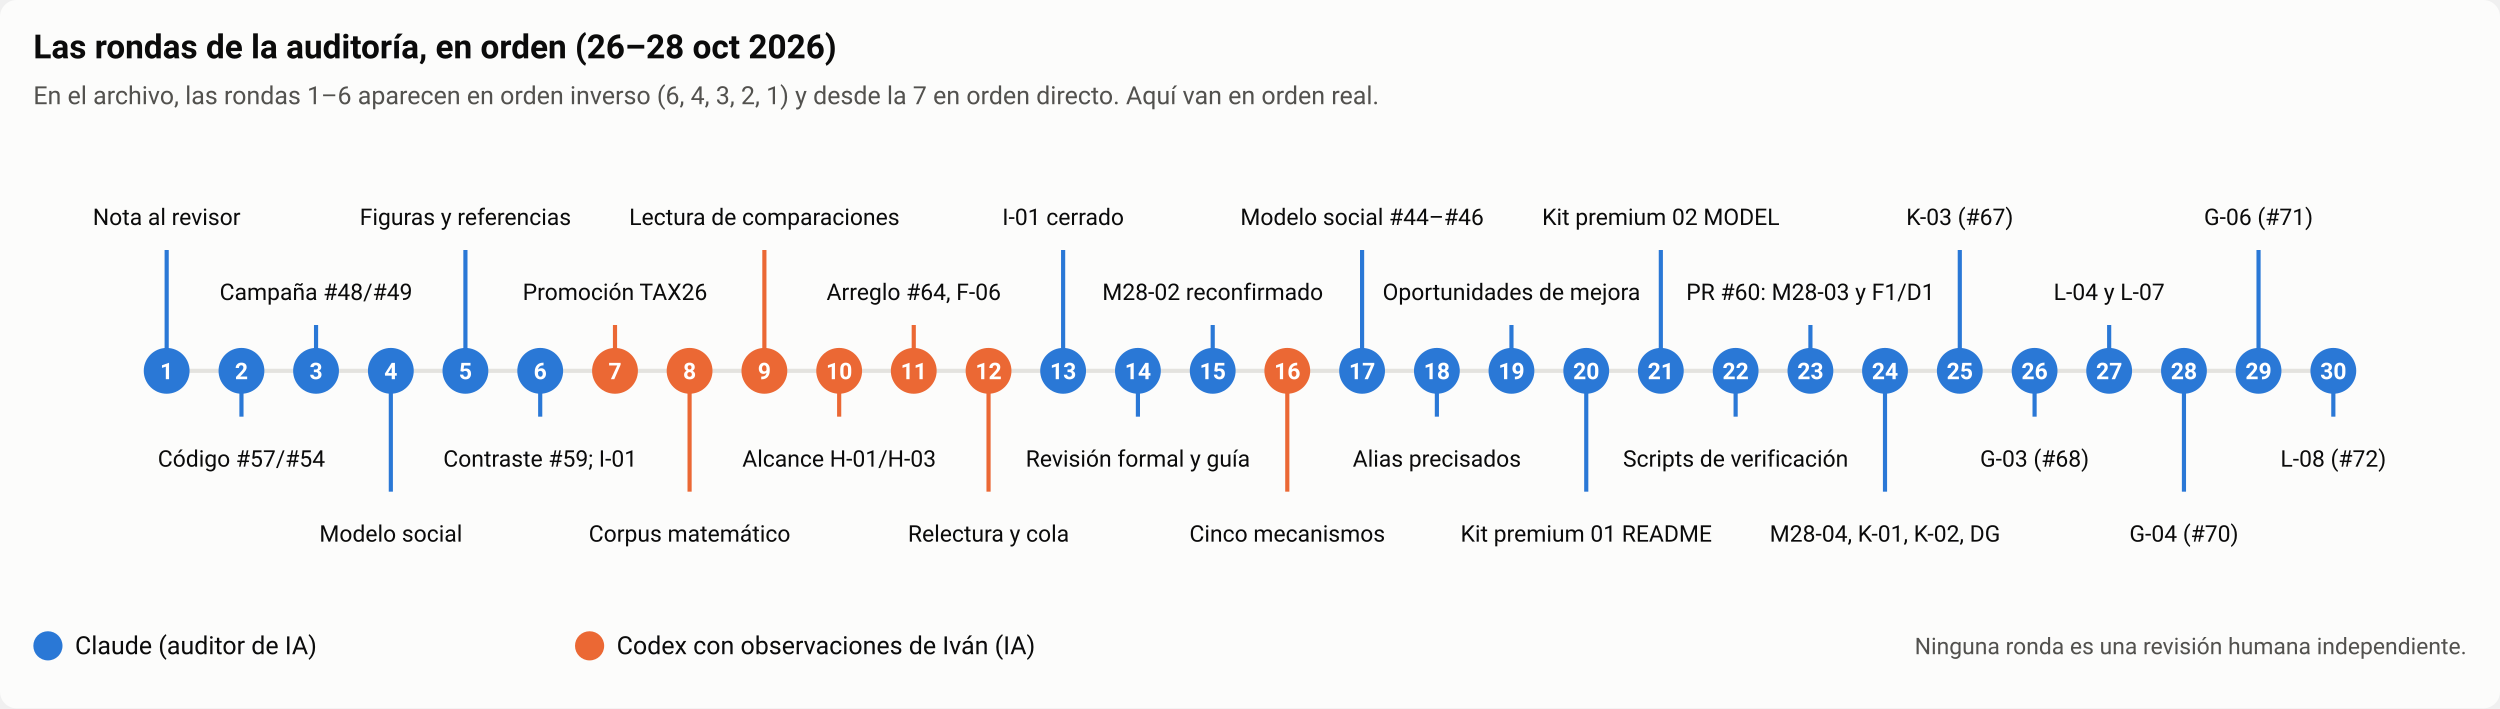
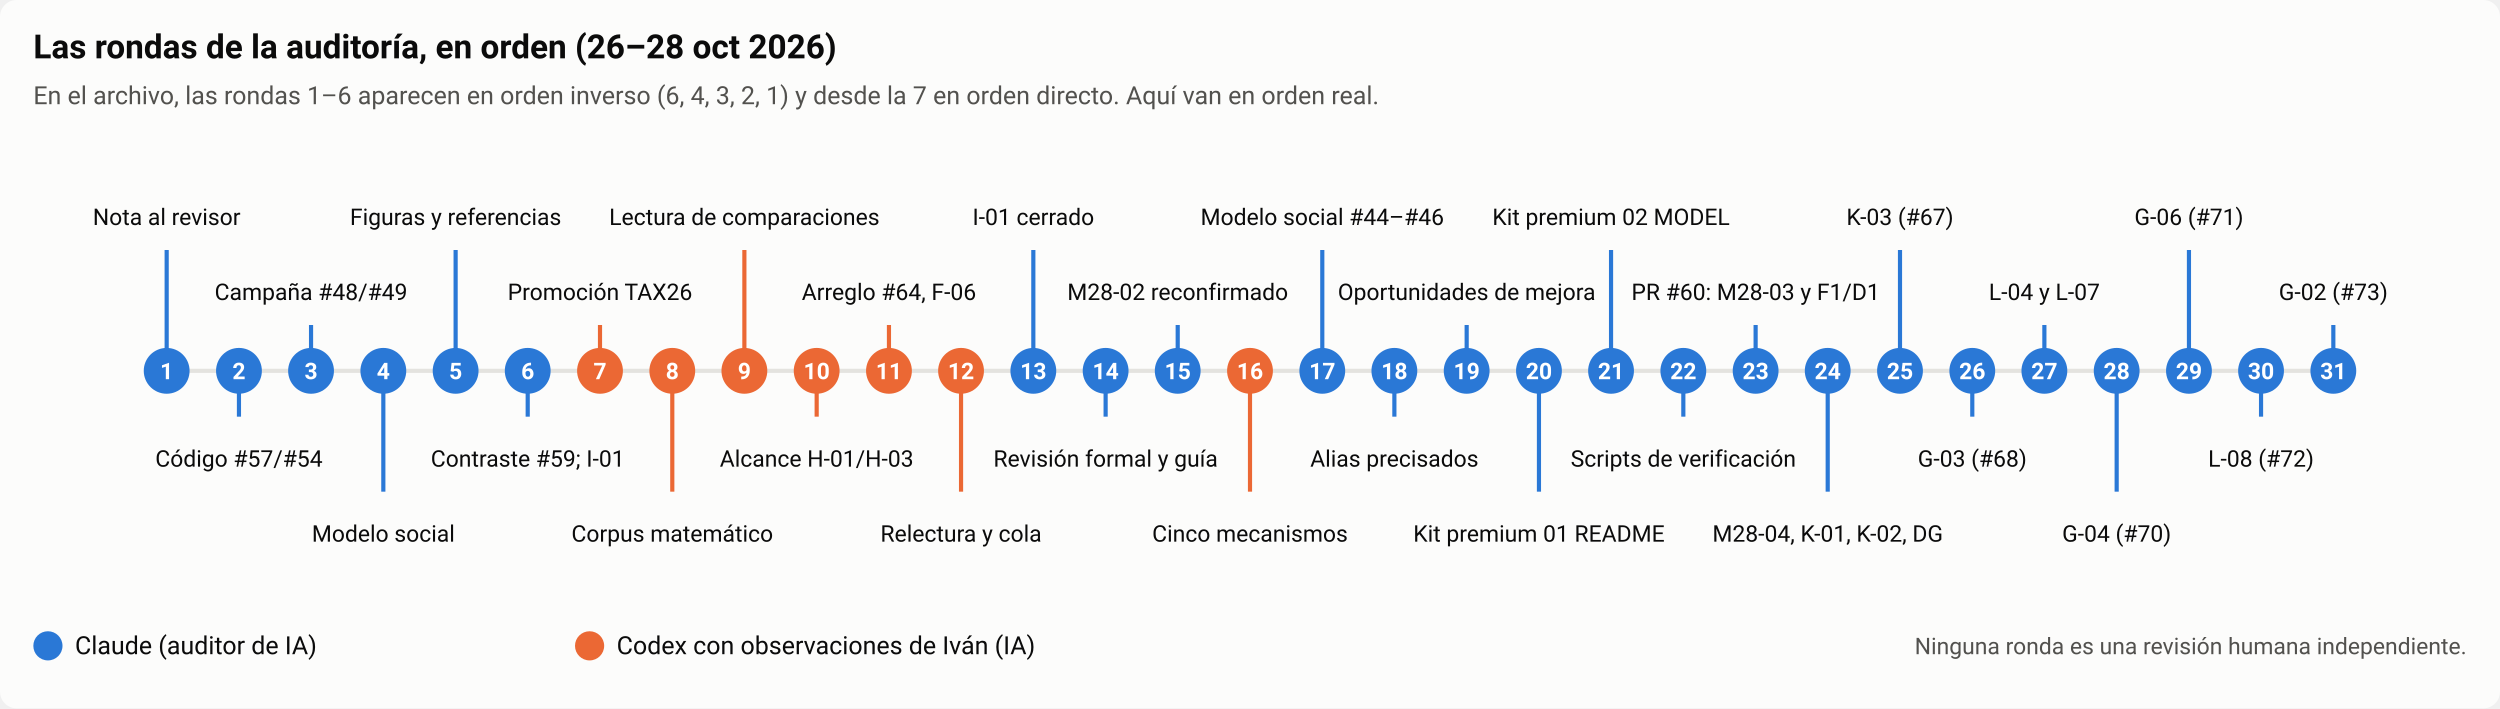
- <svg xmlns="http://www.w3.org/2000/svg" viewBox="0 0 1200 340" width="1200" height="340" role="img" aria-label="Línea de tiempo de las 30 rondas de auditoría y su autor">
+ <svg xmlns="http://www.w3.org/2000/svg" viewBox="0 0 1200 340" width="1200" height="340" role="img" aria-label="Línea de tiempo de las 31 rondas de auditoría y su autor">
  <style>
  .ink{fill:#0b0b0b}.ink2{fill:#52514e}.bg{fill:#fcfcfb}.grid{stroke:#e4e3df}
  .s0{fill:#2a78d6}.s1{fill:#eb6834}.s2{fill:#1baf7a}.s3{fill:#eda100}.s4{fill:#e87ba4}
  .a0{fill:#2a78d6}.a1{fill:#eb6834}.a0s{stroke:#2a78d6}.a1s{stroke:#eb6834}
  text{font-family:system-ui,-apple-system,Segoe UI,Roboto,sans-serif}
  @media (prefers-color-scheme: dark){
    .ink{fill:#f0efec}.ink2{fill:#c3c2b7}.bg{fill:#1a1a19}.grid{stroke:#383835}
    .s0{fill:#3987e5}.s1{fill:#d95926}.s2{fill:#199e70}.s3{fill:#c98500}.s4{fill:#d55181}
    .a0{fill:#3987e5}.a1{fill:#d95926}.a0s{stroke:#3987e5}.a1s{stroke:#d95926}
  }
</style>
  <rect class="bg" width="1200" height="340" rx="8" />
  <text class="ink" x="16" y="28" font-size="16" font-weight="600">Las rondas de la auditoría, en orden (26–28 oct 2026)</text>
  <text class="ink2" x="16" y="50" font-size="12">En el archivo, las rondas 1–6 aparecen en orden inverso (6, 4, 3, 2, 1) y desde la 7 en orden directo. Aquí van en orden real.</text>
  <line class="grid" x1="80" x2="1120" y1="178" y2="178" stroke-width="2" />
  <line class="a0s" x1="80.0" x2="80.0" y1="178" y2="120" stroke-width="2" />
  <circle class="a0" cx="80.0" cy="178" r="11" />
  <text x="80.0" y="182" font-size="11" font-weight="700" text-anchor="middle" fill="#fff">1</text>
  <text class="ink" x="80.0" y="108" font-size="11" text-anchor="middle">Nota al revisor</text>
-   <line class="a0s" x1="115.9" x2="115.9" y1="178" y2="200" stroke-width="2" />
-   <circle class="a0" cx="115.9" cy="178" r="11" />
-   <text x="115.9" y="182" font-size="11" font-weight="700" text-anchor="middle" fill="#fff">2</text>
-   <text class="ink" x="115.9" y="224" font-size="11" text-anchor="middle">Código #57/#54</text>
-   <line class="a0s" x1="151.7" x2="151.7" y1="178" y2="156" stroke-width="2" />
-   <circle class="a0" cx="151.7" cy="178" r="11" />
-   <text x="151.7" y="182" font-size="11" font-weight="700" text-anchor="middle" fill="#fff">3</text>
-   <text class="ink" x="151.7" y="144" font-size="11" text-anchor="middle">Campaña #48/#49</text>
-   <line class="a0s" x1="187.6" x2="187.6" y1="178" y2="236" stroke-width="2" />
-   <circle class="a0" cx="187.6" cy="178" r="11" />
-   <text x="187.6" y="182" font-size="11" font-weight="700" text-anchor="middle" fill="#fff">4</text>
-   <text class="ink" x="187.6" y="260" font-size="11" text-anchor="middle">Modelo social</text>
-   <line class="a0s" x1="223.4" x2="223.4" y1="178" y2="120" stroke-width="2" />
-   <circle class="a0" cx="223.4" cy="178" r="11" />
-   <text x="223.4" y="182" font-size="11" font-weight="700" text-anchor="middle" fill="#fff">5</text>
-   <text class="ink" x="223.4" y="108" font-size="11" text-anchor="middle">Figuras y referencias</text>
-   <line class="a0s" x1="259.3" x2="259.3" y1="178" y2="200" stroke-width="2" />
-   <circle class="a0" cx="259.3" cy="178" r="11" />
-   <text x="259.3" y="182" font-size="11" font-weight="700" text-anchor="middle" fill="#fff">6</text>
-   <text class="ink" x="259.3" y="224" font-size="11" text-anchor="middle">Contraste #59; I-01</text>
-   <line class="a1s" x1="295.2" x2="295.2" y1="178" y2="156" stroke-width="2" />
-   <circle class="a1" cx="295.2" cy="178" r="11" />
-   <text x="295.2" y="182" font-size="11" font-weight="700" text-anchor="middle" fill="#fff">7</text>
-   <text class="ink" x="295.2" y="144" font-size="11" text-anchor="middle">Promoción TAX26</text>
-   <line class="a1s" x1="331.0" x2="331.0" y1="178" y2="236" stroke-width="2" />
-   <circle class="a1" cx="331.0" cy="178" r="11" />
-   <text x="331.0" y="182" font-size="11" font-weight="700" text-anchor="middle" fill="#fff">8</text>
-   <text class="ink" x="331.0" y="260" font-size="11" text-anchor="middle">Corpus matemático</text>
-   <line class="a1s" x1="366.9" x2="366.9" y1="178" y2="120" stroke-width="2" />
-   <circle class="a1" cx="366.9" cy="178" r="11" />
-   <text x="366.9" y="182" font-size="11" font-weight="700" text-anchor="middle" fill="#fff">9</text>
-   <text class="ink" x="366.9" y="108" font-size="11" text-anchor="middle">Lectura de comparaciones</text>
-   <line class="a1s" x1="402.8" x2="402.8" y1="178" y2="200" stroke-width="2" />
-   <circle class="a1" cx="402.8" cy="178" r="11" />
-   <text x="402.8" y="182" font-size="11" font-weight="700" text-anchor="middle" fill="#fff">10</text>
-   <text class="ink" x="402.8" y="224" font-size="11" text-anchor="middle">Alcance H-01/H-03</text>
-   <line class="a1s" x1="438.6" x2="438.6" y1="178" y2="156" stroke-width="2" />
-   <circle class="a1" cx="438.6" cy="178" r="11" />
-   <text x="438.6" y="182" font-size="11" font-weight="700" text-anchor="middle" fill="#fff">11</text>
-   <text class="ink" x="438.6" y="144" font-size="11" text-anchor="middle">Arreglo #64, F-06</text>
-   <line class="a1s" x1="474.5" x2="474.5" y1="178" y2="236" stroke-width="2" />
-   <circle class="a1" cx="474.5" cy="178" r="11" />
-   <text x="474.5" y="182" font-size="11" font-weight="700" text-anchor="middle" fill="#fff">12</text>
-   <text class="ink" x="474.5" y="260" font-size="11" text-anchor="middle">Relectura y cola</text>
-   <line class="a0s" x1="510.3" x2="510.3" y1="178" y2="120" stroke-width="2" />
-   <circle class="a0" cx="510.3" cy="178" r="11" />
-   <text x="510.3" y="182" font-size="11" font-weight="700" text-anchor="middle" fill="#fff">13</text>
-   <text class="ink" x="510.3" y="108" font-size="11" text-anchor="middle">I-01 cerrado</text>
-   <line class="a0s" x1="546.2" x2="546.2" y1="178" y2="200" stroke-width="2" />
-   <circle class="a0" cx="546.2" cy="178" r="11" />
-   <text x="546.2" y="182" font-size="11" font-weight="700" text-anchor="middle" fill="#fff">14</text>
-   <text class="ink" x="546.2" y="224" font-size="11" text-anchor="middle">Revisión formal y guía</text>
-   <line class="a0s" x1="582.1" x2="582.1" y1="178" y2="156" stroke-width="2" />
-   <circle class="a0" cx="582.1" cy="178" r="11" />
-   <text x="582.1" y="182" font-size="11" font-weight="700" text-anchor="middle" fill="#fff">15</text>
-   <text class="ink" x="582.1" y="144" font-size="11" text-anchor="middle">M28-02 reconfirmado</text>
-   <line class="a1s" x1="617.9" x2="617.9" y1="178" y2="236" stroke-width="2" />
-   <circle class="a1" cx="617.9" cy="178" r="11" />
-   <text x="617.9" y="182" font-size="11" font-weight="700" text-anchor="middle" fill="#fff">16</text>
-   <text class="ink" x="617.9" y="260" font-size="11" text-anchor="middle">Cinco mecanismos</text>
-   <line class="a0s" x1="653.8" x2="653.8" y1="178" y2="120" stroke-width="2" />
-   <circle class="a0" cx="653.8" cy="178" r="11" />
-   <text x="653.8" y="182" font-size="11" font-weight="700" text-anchor="middle" fill="#fff">17</text>
-   <text class="ink" x="653.8" y="108" font-size="11" text-anchor="middle">Modelo social #44–#46</text>
-   <line class="a0s" x1="689.7" x2="689.7" y1="178" y2="200" stroke-width="2" />
-   <circle class="a0" cx="689.7" cy="178" r="11" />
-   <text x="689.7" y="182" font-size="11" font-weight="700" text-anchor="middle" fill="#fff">18</text>
-   <text class="ink" x="689.7" y="224" font-size="11" text-anchor="middle">Alias precisados</text>
-   <line class="a0s" x1="725.5" x2="725.5" y1="178" y2="156" stroke-width="2" />
-   <circle class="a0" cx="725.5" cy="178" r="11" />
-   <text x="725.5" y="182" font-size="11" font-weight="700" text-anchor="middle" fill="#fff">19</text>
-   <text class="ink" x="725.5" y="144" font-size="11" text-anchor="middle">Oportunidades de mejora</text>
-   <line class="a0s" x1="761.4" x2="761.4" y1="178" y2="236" stroke-width="2" />
-   <circle class="a0" cx="761.4" cy="178" r="11" />
-   <text x="761.4" y="182" font-size="11" font-weight="700" text-anchor="middle" fill="#fff">20</text>
-   <text class="ink" x="761.4" y="260" font-size="11" text-anchor="middle">Kit premium 01 README</text>
-   <line class="a0s" x1="797.2" x2="797.2" y1="178" y2="120" stroke-width="2" />
-   <circle class="a0" cx="797.2" cy="178" r="11" />
-   <text x="797.2" y="182" font-size="11" font-weight="700" text-anchor="middle" fill="#fff">21</text>
-   <text class="ink" x="797.2" y="108" font-size="11" text-anchor="middle">Kit premium 02 MODEL</text>
-   <line class="a0s" x1="833.1" x2="833.1" y1="178" y2="200" stroke-width="2" />
-   <circle class="a0" cx="833.1" cy="178" r="11" />
-   <text x="833.1" y="182" font-size="11" font-weight="700" text-anchor="middle" fill="#fff">22</text>
-   <text class="ink" x="833.1" y="224" font-size="11" text-anchor="middle">Scripts de verificación</text>
-   <line class="a0s" x1="869.0" x2="869.0" y1="178" y2="156" stroke-width="2" />
-   <circle class="a0" cx="869.0" cy="178" r="11" />
-   <text x="869.0" y="182" font-size="11" font-weight="700" text-anchor="middle" fill="#fff">23</text>
-   <text class="ink" x="869.0" y="144" font-size="11" text-anchor="middle">PR #60: M28-03 y F1/D1</text>
-   <line class="a0s" x1="904.8" x2="904.8" y1="178" y2="236" stroke-width="2" />
-   <circle class="a0" cx="904.8" cy="178" r="11" />
-   <text x="904.8" y="182" font-size="11" font-weight="700" text-anchor="middle" fill="#fff">24</text>
-   <text class="ink" x="904.8" y="260" font-size="11" text-anchor="middle">M28-04, K-01, K-02, DG</text>
-   <line class="a0s" x1="940.7" x2="940.7" y1="178" y2="120" stroke-width="2" />
-   <circle class="a0" cx="940.7" cy="178" r="11" />
-   <text x="940.7" y="182" font-size="11" font-weight="700" text-anchor="middle" fill="#fff">25</text>
-   <text class="ink" x="940.7" y="108" font-size="11" text-anchor="middle">K-03 (#67)</text>
-   <line class="a0s" x1="976.6" x2="976.6" y1="178" y2="200" stroke-width="2" />
-   <circle class="a0" cx="976.6" cy="178" r="11" />
-   <text x="976.6" y="182" font-size="11" font-weight="700" text-anchor="middle" fill="#fff">26</text>
-   <text class="ink" x="976.6" y="224" font-size="11" text-anchor="middle">G-03 (#68)</text>
-   <line class="a0s" x1="1012.4" x2="1012.4" y1="178" y2="156" stroke-width="2" />
-   <circle class="a0" cx="1012.4" cy="178" r="11" />
-   <text x="1012.4" y="182" font-size="11" font-weight="700" text-anchor="middle" fill="#fff">27</text>
-   <text class="ink" x="1012.4" y="144" font-size="11" text-anchor="middle">L-04 y L-07</text>
-   <line class="a0s" x1="1048.3" x2="1048.3" y1="178" y2="236" stroke-width="2" />
-   <circle class="a0" cx="1048.3" cy="178" r="11" />
-   <text x="1048.3" y="182" font-size="11" font-weight="700" text-anchor="middle" fill="#fff">28</text>
-   <text class="ink" x="1048.3" y="260" font-size="11" text-anchor="middle">G-04 (#70)</text>
-   <line class="a0s" x1="1084.1" x2="1084.1" y1="178" y2="120" stroke-width="2" />
-   <circle class="a0" cx="1084.1" cy="178" r="11" />
-   <text x="1084.1" y="182" font-size="11" font-weight="700" text-anchor="middle" fill="#fff">29</text>
-   <text class="ink" x="1084.1" y="108" font-size="11" text-anchor="middle">G-06 (#71)</text>
-   <line class="a0s" x1="1120.0" x2="1120.0" y1="178" y2="200" stroke-width="2" />
+   <line class="a0s" x1="114.7" x2="114.7" y1="178" y2="200" stroke-width="2" />
+   <circle class="a0" cx="114.7" cy="178" r="11" />
+   <text x="114.7" y="182" font-size="11" font-weight="700" text-anchor="middle" fill="#fff">2</text>
+   <text class="ink" x="114.7" y="224" font-size="11" text-anchor="middle">Código #57/#54</text>
+   <line class="a0s" x1="149.3" x2="149.3" y1="178" y2="156" stroke-width="2" />
+   <circle class="a0" cx="149.3" cy="178" r="11" />
+   <text x="149.3" y="182" font-size="11" font-weight="700" text-anchor="middle" fill="#fff">3</text>
+   <text class="ink" x="149.3" y="144" font-size="11" text-anchor="middle">Campaña #48/#49</text>
+   <line class="a0s" x1="184.0" x2="184.0" y1="178" y2="236" stroke-width="2" />
+   <circle class="a0" cx="184.0" cy="178" r="11" />
+   <text x="184.0" y="182" font-size="11" font-weight="700" text-anchor="middle" fill="#fff">4</text>
+   <text class="ink" x="184.0" y="260" font-size="11" text-anchor="middle">Modelo social</text>
+   <line class="a0s" x1="218.7" x2="218.7" y1="178" y2="120" stroke-width="2" />
+   <circle class="a0" cx="218.7" cy="178" r="11" />
+   <text x="218.7" y="182" font-size="11" font-weight="700" text-anchor="middle" fill="#fff">5</text>
+   <text class="ink" x="218.7" y="108" font-size="11" text-anchor="middle">Figuras y referencias</text>
+   <line class="a0s" x1="253.3" x2="253.3" y1="178" y2="200" stroke-width="2" />
+   <circle class="a0" cx="253.3" cy="178" r="11" />
+   <text x="253.3" y="182" font-size="11" font-weight="700" text-anchor="middle" fill="#fff">6</text>
+   <text class="ink" x="253.3" y="224" font-size="11" text-anchor="middle">Contraste #59; I-01</text>
+   <line class="a1s" x1="288.0" x2="288.0" y1="178" y2="156" stroke-width="2" />
+   <circle class="a1" cx="288.0" cy="178" r="11" />
+   <text x="288.0" y="182" font-size="11" font-weight="700" text-anchor="middle" fill="#fff">7</text>
+   <text class="ink" x="288.0" y="144" font-size="11" text-anchor="middle">Promoción TAX26</text>
+   <line class="a1s" x1="322.7" x2="322.7" y1="178" y2="236" stroke-width="2" />
+   <circle class="a1" cx="322.7" cy="178" r="11" />
+   <text x="322.7" y="182" font-size="11" font-weight="700" text-anchor="middle" fill="#fff">8</text>
+   <text class="ink" x="322.7" y="260" font-size="11" text-anchor="middle">Corpus matemático</text>
+   <line class="a1s" x1="357.3" x2="357.3" y1="178" y2="120" stroke-width="2" />
+   <circle class="a1" cx="357.3" cy="178" r="11" />
+   <text x="357.3" y="182" font-size="11" font-weight="700" text-anchor="middle" fill="#fff">9</text>
+   <text class="ink" x="357.3" y="108" font-size="11" text-anchor="middle">Lectura de comparaciones</text>
+   <line class="a1s" x1="392.0" x2="392.0" y1="178" y2="200" stroke-width="2" />
+   <circle class="a1" cx="392.0" cy="178" r="11" />
+   <text x="392.0" y="182" font-size="11" font-weight="700" text-anchor="middle" fill="#fff">10</text>
+   <text class="ink" x="392.0" y="224" font-size="11" text-anchor="middle">Alcance H-01/H-03</text>
+   <line class="a1s" x1="426.7" x2="426.7" y1="178" y2="156" stroke-width="2" />
+   <circle class="a1" cx="426.7" cy="178" r="11" />
+   <text x="426.7" y="182" font-size="11" font-weight="700" text-anchor="middle" fill="#fff">11</text>
+   <text class="ink" x="426.7" y="144" font-size="11" text-anchor="middle">Arreglo #64, F-06</text>
+   <line class="a1s" x1="461.3" x2="461.3" y1="178" y2="236" stroke-width="2" />
+   <circle class="a1" cx="461.3" cy="178" r="11" />
+   <text x="461.3" y="182" font-size="11" font-weight="700" text-anchor="middle" fill="#fff">12</text>
+   <text class="ink" x="461.3" y="260" font-size="11" text-anchor="middle">Relectura y cola</text>
+   <line class="a0s" x1="496.0" x2="496.0" y1="178" y2="120" stroke-width="2" />
+   <circle class="a0" cx="496.0" cy="178" r="11" />
+   <text x="496.0" y="182" font-size="11" font-weight="700" text-anchor="middle" fill="#fff">13</text>
+   <text class="ink" x="496.0" y="108" font-size="11" text-anchor="middle">I-01 cerrado</text>
+   <line class="a0s" x1="530.7" x2="530.7" y1="178" y2="200" stroke-width="2" />
+   <circle class="a0" cx="530.7" cy="178" r="11" />
+   <text x="530.7" y="182" font-size="11" font-weight="700" text-anchor="middle" fill="#fff">14</text>
+   <text class="ink" x="530.7" y="224" font-size="11" text-anchor="middle">Revisión formal y guía</text>
+   <line class="a0s" x1="565.3" x2="565.3" y1="178" y2="156" stroke-width="2" />
+   <circle class="a0" cx="565.3" cy="178" r="11" />
+   <text x="565.3" y="182" font-size="11" font-weight="700" text-anchor="middle" fill="#fff">15</text>
+   <text class="ink" x="565.3" y="144" font-size="11" text-anchor="middle">M28-02 reconfirmado</text>
+   <line class="a1s" x1="600.0" x2="600.0" y1="178" y2="236" stroke-width="2" />
+   <circle class="a1" cx="600.0" cy="178" r="11" />
+   <text x="600.0" y="182" font-size="11" font-weight="700" text-anchor="middle" fill="#fff">16</text>
+   <text class="ink" x="600.0" y="260" font-size="11" text-anchor="middle">Cinco mecanismos</text>
+   <line class="a0s" x1="634.7" x2="634.7" y1="178" y2="120" stroke-width="2" />
+   <circle class="a0" cx="634.7" cy="178" r="11" />
+   <text x="634.7" y="182" font-size="11" font-weight="700" text-anchor="middle" fill="#fff">17</text>
+   <text class="ink" x="634.7" y="108" font-size="11" text-anchor="middle">Modelo social #44–#46</text>
+   <line class="a0s" x1="669.3" x2="669.3" y1="178" y2="200" stroke-width="2" />
+   <circle class="a0" cx="669.3" cy="178" r="11" />
+   <text x="669.3" y="182" font-size="11" font-weight="700" text-anchor="middle" fill="#fff">18</text>
+   <text class="ink" x="669.3" y="224" font-size="11" text-anchor="middle">Alias precisados</text>
+   <line class="a0s" x1="704.0" x2="704.0" y1="178" y2="156" stroke-width="2" />
+   <circle class="a0" cx="704.0" cy="178" r="11" />
+   <text x="704.0" y="182" font-size="11" font-weight="700" text-anchor="middle" fill="#fff">19</text>
+   <text class="ink" x="704.0" y="144" font-size="11" text-anchor="middle">Oportunidades de mejora</text>
+   <line class="a0s" x1="738.7" x2="738.7" y1="178" y2="236" stroke-width="2" />
+   <circle class="a0" cx="738.7" cy="178" r="11" />
+   <text x="738.7" y="182" font-size="11" font-weight="700" text-anchor="middle" fill="#fff">20</text>
+   <text class="ink" x="738.7" y="260" font-size="11" text-anchor="middle">Kit premium 01 README</text>
+   <line class="a0s" x1="773.3" x2="773.3" y1="178" y2="120" stroke-width="2" />
+   <circle class="a0" cx="773.3" cy="178" r="11" />
+   <text x="773.3" y="182" font-size="11" font-weight="700" text-anchor="middle" fill="#fff">21</text>
+   <text class="ink" x="773.3" y="108" font-size="11" text-anchor="middle">Kit premium 02 MODEL</text>
+   <line class="a0s" x1="808.0" x2="808.0" y1="178" y2="200" stroke-width="2" />
+   <circle class="a0" cx="808.0" cy="178" r="11" />
+   <text x="808.0" y="182" font-size="11" font-weight="700" text-anchor="middle" fill="#fff">22</text>
+   <text class="ink" x="808.0" y="224" font-size="11" text-anchor="middle">Scripts de verificación</text>
+   <line class="a0s" x1="842.7" x2="842.7" y1="178" y2="156" stroke-width="2" />
+   <circle class="a0" cx="842.7" cy="178" r="11" />
+   <text x="842.7" y="182" font-size="11" font-weight="700" text-anchor="middle" fill="#fff">23</text>
+   <text class="ink" x="842.7" y="144" font-size="11" text-anchor="middle">PR #60: M28-03 y F1/D1</text>
+   <line class="a0s" x1="877.3" x2="877.3" y1="178" y2="236" stroke-width="2" />
+   <circle class="a0" cx="877.3" cy="178" r="11" />
+   <text x="877.3" y="182" font-size="11" font-weight="700" text-anchor="middle" fill="#fff">24</text>
+   <text class="ink" x="877.3" y="260" font-size="11" text-anchor="middle">M28-04, K-01, K-02, DG</text>
+   <line class="a0s" x1="912.0" x2="912.0" y1="178" y2="120" stroke-width="2" />
+   <circle class="a0" cx="912.0" cy="178" r="11" />
+   <text x="912.0" y="182" font-size="11" font-weight="700" text-anchor="middle" fill="#fff">25</text>
+   <text class="ink" x="912.0" y="108" font-size="11" text-anchor="middle">K-03 (#67)</text>
+   <line class="a0s" x1="946.7" x2="946.7" y1="178" y2="200" stroke-width="2" />
+   <circle class="a0" cx="946.7" cy="178" r="11" />
+   <text x="946.7" y="182" font-size="11" font-weight="700" text-anchor="middle" fill="#fff">26</text>
+   <text class="ink" x="946.7" y="224" font-size="11" text-anchor="middle">G-03 (#68)</text>
+   <line class="a0s" x1="981.3" x2="981.3" y1="178" y2="156" stroke-width="2" />
+   <circle class="a0" cx="981.3" cy="178" r="11" />
+   <text x="981.3" y="182" font-size="11" font-weight="700" text-anchor="middle" fill="#fff">27</text>
+   <text class="ink" x="981.3" y="144" font-size="11" text-anchor="middle">L-04 y L-07</text>
+   <line class="a0s" x1="1016.0" x2="1016.0" y1="178" y2="236" stroke-width="2" />
+   <circle class="a0" cx="1016.0" cy="178" r="11" />
+   <text x="1016.0" y="182" font-size="11" font-weight="700" text-anchor="middle" fill="#fff">28</text>
+   <text class="ink" x="1016.0" y="260" font-size="11" text-anchor="middle">G-04 (#70)</text>
+   <line class="a0s" x1="1050.7" x2="1050.7" y1="178" y2="120" stroke-width="2" />
+   <circle class="a0" cx="1050.7" cy="178" r="11" />
+   <text x="1050.7" y="182" font-size="11" font-weight="700" text-anchor="middle" fill="#fff">29</text>
+   <text class="ink" x="1050.7" y="108" font-size="11" text-anchor="middle">G-06 (#71)</text>
+   <line class="a0s" x1="1085.3" x2="1085.3" y1="178" y2="200" stroke-width="2" />
+   <circle class="a0" cx="1085.3" cy="178" r="11" />
+   <text x="1085.3" y="182" font-size="11" font-weight="700" text-anchor="middle" fill="#fff">30</text>
+   <text class="ink" x="1085.3" y="224" font-size="11" text-anchor="middle">L-08 (#72)</text>
+   <line class="a0s" x1="1120.0" x2="1120.0" y1="178" y2="156" stroke-width="2" />
  <circle class="a0" cx="1120.0" cy="178" r="11" />
-   <text x="1120.0" y="182" font-size="11" font-weight="700" text-anchor="middle" fill="#fff">30</text>
-   <text class="ink" x="1120.0" y="224" font-size="11" text-anchor="middle">L-08 (#72)</text>
+   <text x="1120.0" y="182" font-size="11" font-weight="700" text-anchor="middle" fill="#fff">31</text>
+   <text class="ink" x="1120.0" y="144" font-size="11" text-anchor="middle">G-02 (#73)</text>
  <circle class="a0" cx="23" cy="310" r="7" />
  <text class="ink" x="36" y="314" font-size="12">Claude (auditor de IA)</text>
  <circle class="a1" cx="283" cy="310" r="7" />
  <text class="ink" x="296" y="314" font-size="12">Codex con observaciones de Iván (IA)</text>
  <text class="ink2" x="1184" y="314" font-size="11" text-anchor="end">Ninguna ronda es una revisión humana independiente.</text>
</svg>
